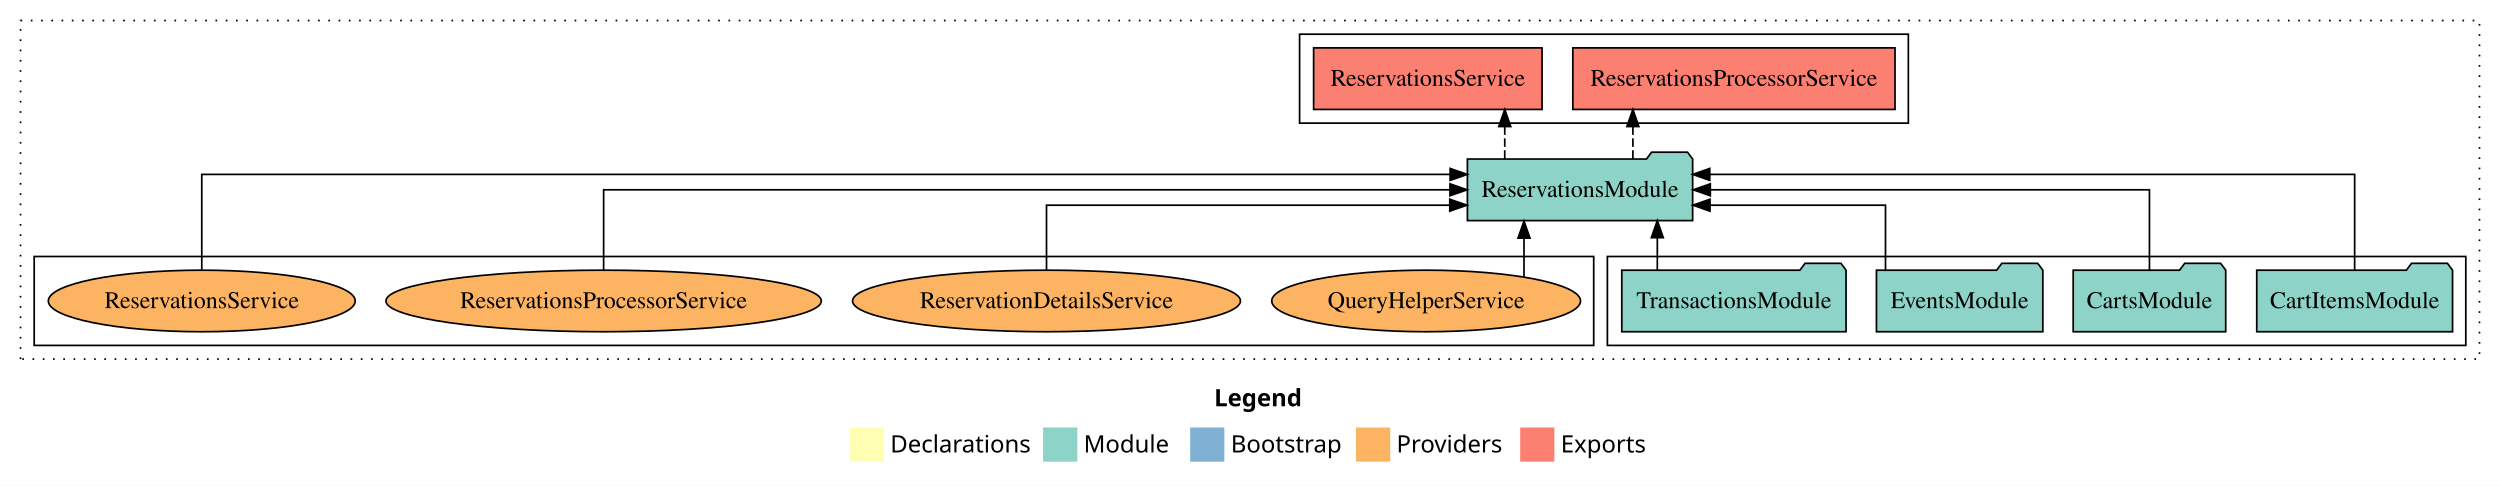
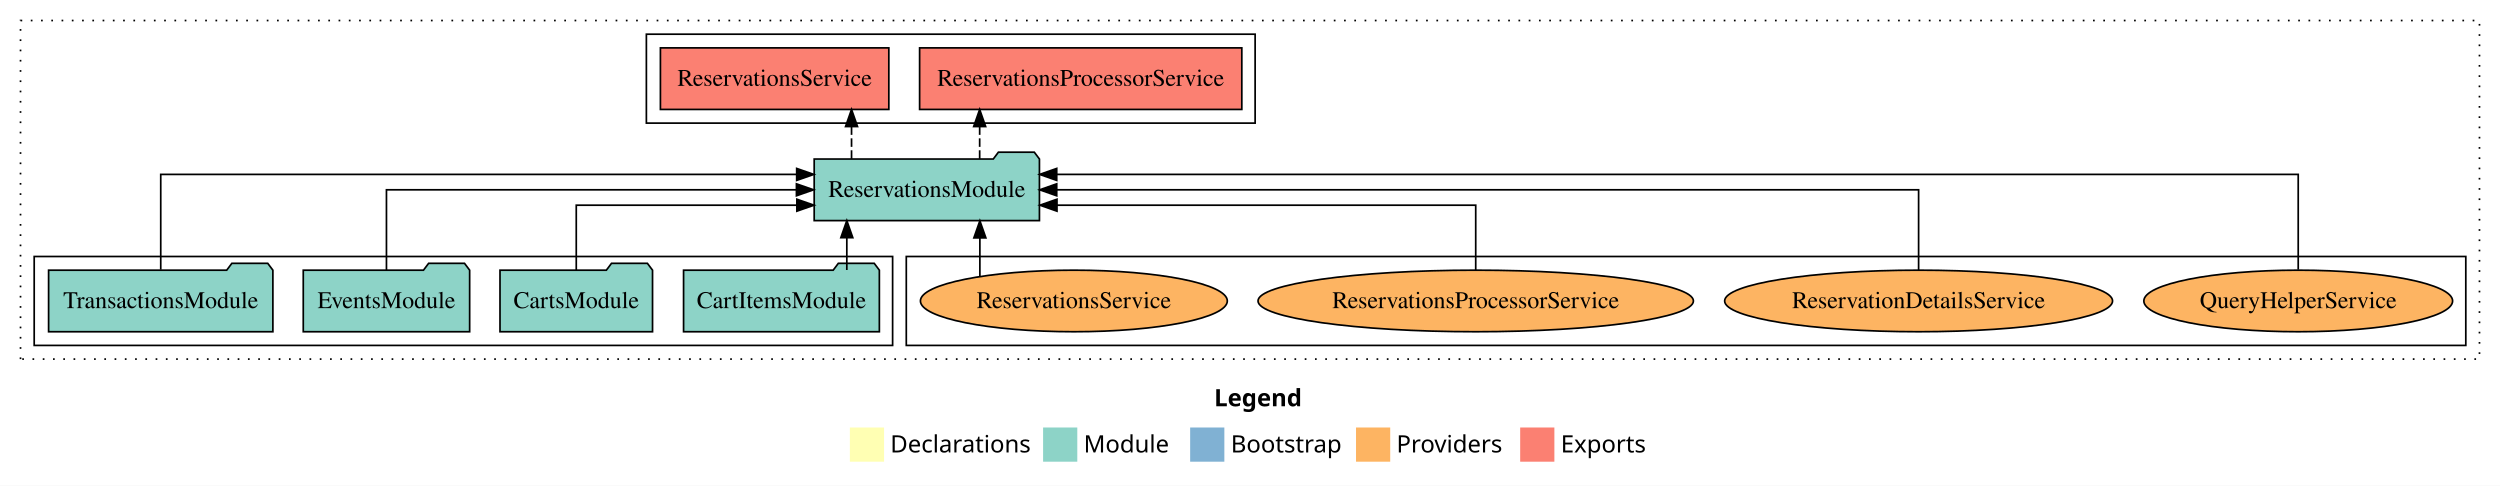
<svg xmlns="http://www.w3.org/2000/svg" width="1462pt" height="284pt" viewBox="0.00 0.00 1462.00 284.00">
  <g id="graph0" class="graph" transform="scale(1 1) rotate(0) translate(4 280)">
    <polygon fill="white" stroke="transparent" points="-4,4 -4,-280 1458,-280 1458,4 -4,4" />
    <text text-anchor="start" x="706.01" y="-42.4" font-family="Times-12" font-weight="bold" font-size="14.00">Legend</text>
    <polygon fill="#ffffb3" stroke="transparent" points="493,-10 493,-30 513,-30 513,-10 493,-10" />
    <text text-anchor="start" x="516.63" y="-15.4" font-family="Times-12" font-size="14.00">  Declarations</text>
    <polygon fill="#8dd3c7" stroke="transparent" points="606,-10 606,-30 626,-30 626,-10 606,-10" />
    <text text-anchor="start" x="629.73" y="-15.4" font-family="Times-12" font-size="14.00">  Module</text>
    <polygon fill="#80b1d3" stroke="transparent" points="692,-10 692,-30 712,-30 712,-10 692,-10" />
    <text text-anchor="start" x="715.78" y="-15.4" font-family="Times-12" font-size="14.00">  Bootstrap</text>
    <polygon fill="#fdb462" stroke="transparent" points="789,-10 789,-30 809,-30 809,-10 789,-10" />
    <text text-anchor="start" x="812.67" y="-15.4" font-family="Times-12" font-size="14.00">  Providers</text>
    <polygon fill="#fb8072" stroke="transparent" points="885,-10 885,-30 905,-30 905,-10 885,-10" />
    <text text-anchor="start" x="908.73" y="-15.4" font-family="Times-12" font-size="14.00">  Exports</text>
    <g id="clust1" class="cluster">
      <polygon fill="none" stroke="black" stroke-dasharray="1,5" points="8,-70 8,-268 1446,-268 1446,-70 8,-70" />
    </g>
+     <g id="clust6" class="cluster">
+       <polygon fill="none" stroke="black" points="526,-78 526,-130 1438,-130 1438,-78 526,-78" />
+     </g>
    <g id="clust4" class="cluster">
-       <polygon fill="none" stroke="black" points="756,-208 756,-260 1112,-260 1112,-208 756,-208" />
+       <polygon fill="none" stroke="black" points="374,-208 374,-260 730,-260 730,-208 374,-208" />
    </g>
    <g id="clust3" class="cluster">
-       <polygon fill="none" stroke="black" points="936,-78 936,-130 1438,-130 1438,-78 936,-78" />
-     </g>
-     <g id="clust6" class="cluster">
-       <polygon fill="none" stroke="black" points="16,-78 16,-130 928,-130 928,-78 16,-78" />
+       <polygon fill="none" stroke="black" points="16,-78 16,-130 518,-130 518,-78 16,-78" />
    </g>
    <g id="node1" class="node">
-       <polygon fill="#8dd3c7" stroke="black" points="1430.25,-122 1427.25,-126 1406.25,-126 1403.25,-122 1315.75,-122 1315.75,-86 1430.25,-86 1430.25,-122" />
-       <text text-anchor="middle" x="1373" y="-99.8" font-family="Times,serif" font-size="14.00">CartItemsModule</text>
+       <polygon fill="#8dd3c7" stroke="black" points="510.25,-122 507.25,-126 486.25,-126 483.25,-122 395.75,-122 395.75,-86 510.25,-86 510.25,-122" />
+       <text text-anchor="middle" x="453" y="-99.8" font-family="Times,serif" font-size="14.00">CartItemsModule</text>
    </g>
    <g id="node5" class="node">
-       <polygon fill="#8dd3c7" stroke="black" points="985.86,-187 982.86,-191 961.86,-191 958.86,-187 854.14,-187 854.14,-151 985.86,-151 985.86,-187" />
-       <text text-anchor="middle" x="920" y="-164.8" font-family="Times,serif" font-size="14.00">ReservationsModule</text>
+       <polygon fill="#8dd3c7" stroke="black" points="603.86,-187 600.86,-191 579.86,-191 576.86,-187 472.14,-187 472.14,-151 603.86,-151 603.86,-187" />
+       <text text-anchor="middle" x="538" y="-164.8" font-family="Times,serif" font-size="14.00">ReservationsModule</text>
    </g>
    <g id="edge1" class="edge">
-       <path fill="none" stroke="black" d="M1373,-122.29C1373,-144.21 1373,-178 1373,-178 1373,-178 995.87,-178 995.87,-178" />
-       <polygon fill="black" stroke="black" points="995.87,-174.5 985.87,-178 995.87,-181.5 995.87,-174.5" />
+       <path fill="none" stroke="black" d="M491.22,-122.11C491.22,-122.11 491.22,-140.99 491.22,-140.99" />
+       <polygon fill="black" stroke="black" points="487.72,-140.99 491.22,-150.99 494.72,-140.99 487.72,-140.99" />
    </g>
    <g id="node2" class="node">
-       <polygon fill="#8dd3c7" stroke="black" points="1297.6,-122 1294.6,-126 1273.6,-126 1270.6,-122 1208.4,-122 1208.4,-86 1297.6,-86 1297.6,-122" />
-       <text text-anchor="middle" x="1253" y="-99.8" font-family="Times,serif" font-size="14.00">CartsModule</text>
+       <polygon fill="#8dd3c7" stroke="black" points="377.6,-122 374.6,-126 353.6,-126 350.6,-122 288.4,-122 288.4,-86 377.6,-86 377.6,-122" />
+       <text text-anchor="middle" x="333" y="-99.8" font-family="Times,serif" font-size="14.00">CartsModule</text>
    </g>
    <g id="edge2" class="edge">
-       <path fill="none" stroke="black" d="M1253,-122.11C1253,-141.34 1253,-169 1253,-169 1253,-169 996.19,-169 996.19,-169" />
-       <polygon fill="black" stroke="black" points="996.19,-165.5 986.19,-169 996.19,-172.5 996.19,-165.5" />
+       <path fill="none" stroke="black" d="M333,-122.03C333,-138.4 333,-160 333,-160 333,-160 462.01,-160 462.01,-160" />
+       <polygon fill="black" stroke="black" points="462.01,-163.5 472.01,-160 462.01,-156.5 462.01,-163.5" />
    </g>
    <g id="node3" class="node">
-       <polygon fill="#8dd3c7" stroke="black" points="1190.65,-122 1187.65,-126 1166.65,-126 1163.65,-122 1093.35,-122 1093.35,-86 1190.65,-86 1190.65,-122" />
-       <text text-anchor="middle" x="1142" y="-99.8" font-family="Times,serif" font-size="14.00">EventsModule</text>
+       <polygon fill="#8dd3c7" stroke="black" points="270.65,-122 267.65,-126 246.65,-126 243.65,-122 173.35,-122 173.35,-86 270.65,-86 270.65,-122" />
+       <text text-anchor="middle" x="222" y="-99.8" font-family="Times,serif" font-size="14.00">EventsModule</text>
    </g>
    <g id="edge3" class="edge">
-       <path fill="none" stroke="black" d="M1098.64,-122.03C1098.64,-138.4 1098.64,-160 1098.64,-160 1098.64,-160 996.01,-160 996.01,-160" />
-       <polygon fill="black" stroke="black" points="996.01,-156.5 986.01,-160 996.01,-163.5 996.01,-156.5" />
+       <path fill="none" stroke="black" d="M222,-122.11C222,-141.34 222,-169 222,-169 222,-169 461.76,-169 461.76,-169" />
+       <polygon fill="black" stroke="black" points="461.76,-172.5 471.76,-169 461.76,-165.5 461.76,-172.5" />
    </g>
    <g id="node4" class="node">
-       <polygon fill="#8dd3c7" stroke="black" points="1075.58,-122 1072.58,-126 1051.58,-126 1048.58,-122 944.42,-122 944.42,-86 1075.58,-86 1075.58,-122" />
-       <text text-anchor="middle" x="1010" y="-99.8" font-family="Times,serif" font-size="14.00">TransactionsModule</text>
+       <polygon fill="#8dd3c7" stroke="black" points="155.58,-122 152.58,-126 131.58,-126 128.58,-122 24.42,-122 24.42,-86 155.58,-86 155.58,-122" />
+       <text text-anchor="middle" x="90" y="-99.8" font-family="Times,serif" font-size="14.00">TransactionsModule</text>
    </g>
    <g id="edge4" class="edge">
-       <path fill="none" stroke="black" d="M965.2,-122.11C965.2,-122.11 965.2,-140.99 965.2,-140.99" />
-       <polygon fill="black" stroke="black" points="961.7,-140.99 965.2,-150.99 968.7,-140.99 961.7,-140.99" />
+       <path fill="none" stroke="black" d="M90,-122.29C90,-144.21 90,-178 90,-178 90,-178 461.9,-178 461.9,-178" />
+       <polygon fill="black" stroke="black" points="461.9,-181.5 471.9,-178 461.9,-174.5 461.9,-181.5" />
    </g>
    <g id="node6" class="node">
-       <polygon fill="#fb8072" stroke="black" points="1104.21,-252 915.79,-252 915.79,-216 1104.21,-216 1104.21,-252" />
-       <text text-anchor="middle" x="1010" y="-229.8" font-family="Times,serif" font-size="14.00">ReservationsProcessorService </text>
+       <polygon fill="#fb8072" stroke="black" points="722.21,-252 533.79,-252 533.79,-216 722.21,-216 722.21,-252" />
+       <text text-anchor="middle" x="628" y="-229.8" font-family="Times,serif" font-size="14.00">ReservationsProcessorService </text>
    </g>
    <g id="edge5" class="edge">
-       <path fill="none" stroke="black" stroke-dasharray="5,2" d="M950.91,-187.11C950.91,-187.11 950.91,-205.99 950.91,-205.99" />
-       <polygon fill="black" stroke="black" points="947.41,-205.99 950.91,-215.99 954.41,-205.99 947.41,-205.99" />
+       <path fill="none" stroke="black" stroke-dasharray="5,2" d="M568.91,-187.11C568.91,-187.11 568.91,-205.99 568.91,-205.99" />
+       <polygon fill="black" stroke="black" points="565.41,-205.99 568.91,-215.99 572.41,-205.99 565.41,-205.99" />
    </g>
    <g id="node7" class="node">
-       <polygon fill="#fb8072" stroke="black" points="897.79,-252 764.21,-252 764.21,-216 897.79,-216 897.79,-252" />
-       <text text-anchor="middle" x="831" y="-229.8" font-family="Times,serif" font-size="14.00">ReservationsService </text>
+       <polygon fill="#fb8072" stroke="black" points="515.79,-252 382.21,-252 382.21,-216 515.79,-216 515.79,-252" />
+       <text text-anchor="middle" x="449" y="-229.8" font-family="Times,serif" font-size="14.00">ReservationsService </text>
    </g>
    <g id="edge6" class="edge">
-       <path fill="none" stroke="black" stroke-dasharray="5,2" d="M875.98,-187.11C875.98,-187.11 875.98,-205.99 875.98,-205.99" />
-       <polygon fill="black" stroke="black" points="872.48,-205.99 875.98,-215.99 879.48,-205.99 872.48,-205.99" />
+       <path fill="none" stroke="black" stroke-dasharray="5,2" d="M493.98,-187.11C493.98,-187.11 493.98,-205.99 493.98,-205.99" />
+       <polygon fill="black" stroke="black" points="490.48,-205.99 493.98,-215.99 497.48,-205.99 490.48,-205.99" />
    </g>
    <g id="node8" class="node">
-       <ellipse fill="#fdb462" stroke="black" cx="830" cy="-104" rx="90.29" ry="18" />
-       <text text-anchor="middle" x="830" y="-99.8" font-family="Times,serif" font-size="14.00">QueryHelperService</text>
+       <ellipse fill="#fdb462" stroke="black" cx="1340" cy="-104" rx="90.29" ry="18" />
+       <text text-anchor="middle" x="1340" y="-99.8" font-family="Times,serif" font-size="14.00">QueryHelperService</text>
    </g>
    <g id="edge7" class="edge">
-       <path fill="none" stroke="black" d="M887.23,-118.1C887.23,-118.1 887.23,-140.72 887.23,-140.72" />
-       <polygon fill="black" stroke="black" points="883.73,-140.72 887.23,-150.72 890.73,-140.72 883.73,-140.72" />
+       <path fill="none" stroke="black" d="M1340,-122.29C1340,-144.21 1340,-178 1340,-178 1340,-178 613.97,-178 613.97,-178" />
+       <polygon fill="black" stroke="black" points="613.97,-174.5 603.97,-178 613.97,-181.5 613.97,-174.5" />
    </g>
    <g id="node9" class="node">
-       <ellipse fill="#fdb462" stroke="black" cx="608" cy="-104" rx="113.43" ry="18" />
-       <text text-anchor="middle" x="608" y="-99.8" font-family="Times,serif" font-size="14.00">ReservationDetailsService</text>
+       <ellipse fill="#fdb462" stroke="black" cx="1118" cy="-104" rx="113.43" ry="18" />
+       <text text-anchor="middle" x="1118" y="-99.8" font-family="Times,serif" font-size="14.00">ReservationDetailsService</text>
    </g>
    <g id="edge8" class="edge">
-       <path fill="none" stroke="black" d="M608,-122.03C608,-138.4 608,-160 608,-160 608,-160 843.83,-160 843.83,-160" />
-       <polygon fill="black" stroke="black" points="843.83,-163.5 853.83,-160 843.83,-156.5 843.83,-163.5" />
+       <path fill="none" stroke="black" d="M1118,-122.11C1118,-141.34 1118,-169 1118,-169 1118,-169 613.97,-169 613.97,-169" />
+       <polygon fill="black" stroke="black" points="613.97,-165.5 603.97,-169 613.97,-172.5 613.97,-165.5" />
    </g>
    <g id="node10" class="node">
-       <ellipse fill="#fdb462" stroke="black" cx="349" cy="-104" rx="127.32" ry="18" />
-       <text text-anchor="middle" x="349" y="-99.8" font-family="Times,serif" font-size="14.00">ReservationsProcessorService</text>
+       <ellipse fill="#fdb462" stroke="black" cx="859" cy="-104" rx="127.32" ry="18" />
+       <text text-anchor="middle" x="859" y="-99.8" font-family="Times,serif" font-size="14.00">ReservationsProcessorService</text>
    </g>
    <g id="edge9" class="edge">
-       <path fill="none" stroke="black" d="M349,-122.11C349,-141.34 349,-169 349,-169 349,-169 843.94,-169 843.94,-169" />
-       <polygon fill="black" stroke="black" points="843.94,-172.5 853.94,-169 843.94,-165.5 843.94,-172.5" />
+       <path fill="none" stroke="black" d="M859,-122.03C859,-138.4 859,-160 859,-160 859,-160 614.12,-160 614.12,-160" />
+       <polygon fill="black" stroke="black" points="614.12,-156.5 604.12,-160 614.12,-163.5 614.12,-156.5" />
    </g>
    <g id="node11" class="node">
-       <ellipse fill="#fdb462" stroke="black" cx="114" cy="-104" rx="89.74" ry="18" />
-       <text text-anchor="middle" x="114" y="-99.8" font-family="Times,serif" font-size="14.00">ReservationsService</text>
+       <ellipse fill="#fdb462" stroke="black" cx="624" cy="-104" rx="89.74" ry="18" />
+       <text text-anchor="middle" x="624" y="-99.8" font-family="Times,serif" font-size="14.00">ReservationsService</text>
    </g>
    <g id="edge10" class="edge">
-       <path fill="none" stroke="black" d="M114,-122.29C114,-144.21 114,-178 114,-178 114,-178 844.04,-178 844.04,-178" />
-       <polygon fill="black" stroke="black" points="844.04,-181.5 854.04,-178 844.04,-174.5 844.04,-181.5" />
+       <path fill="none" stroke="black" d="M569.03,-118.43C569.03,-118.43 569.03,-140.89 569.03,-140.89" />
+       <polygon fill="black" stroke="black" points="565.53,-140.89 569.03,-150.89 572.53,-140.89 565.53,-140.89" />
    </g>
  </g>
</svg>
